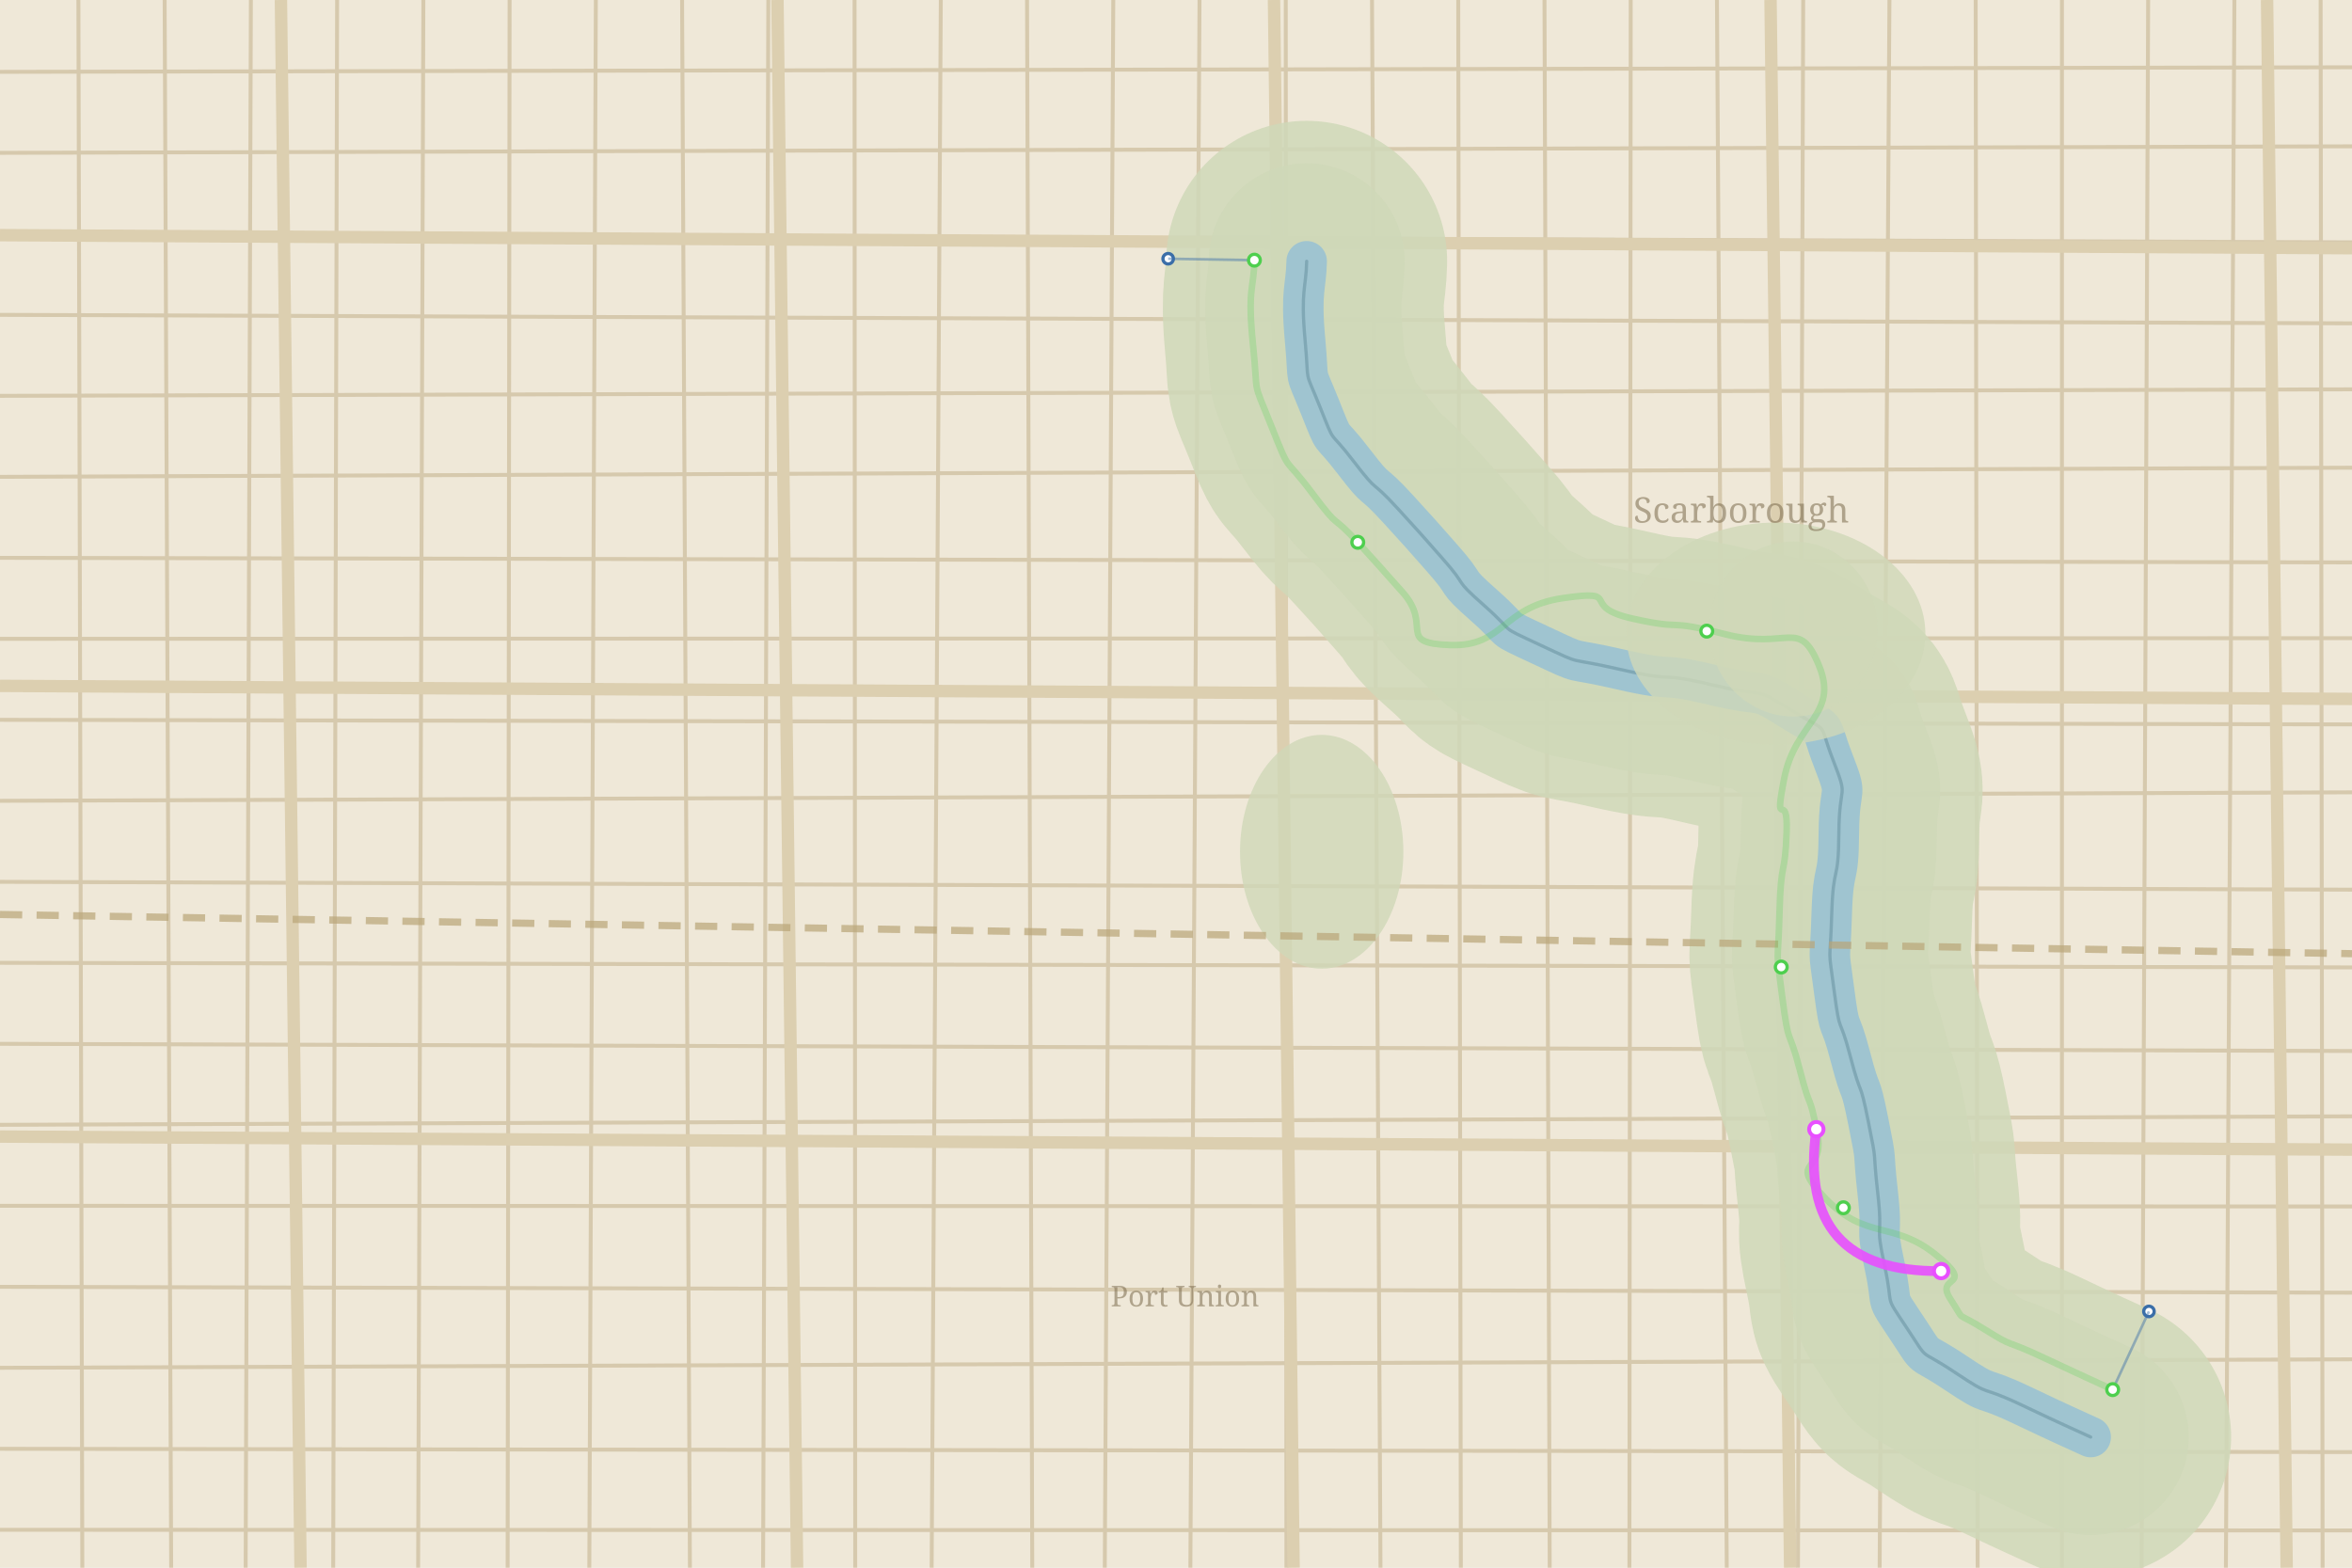
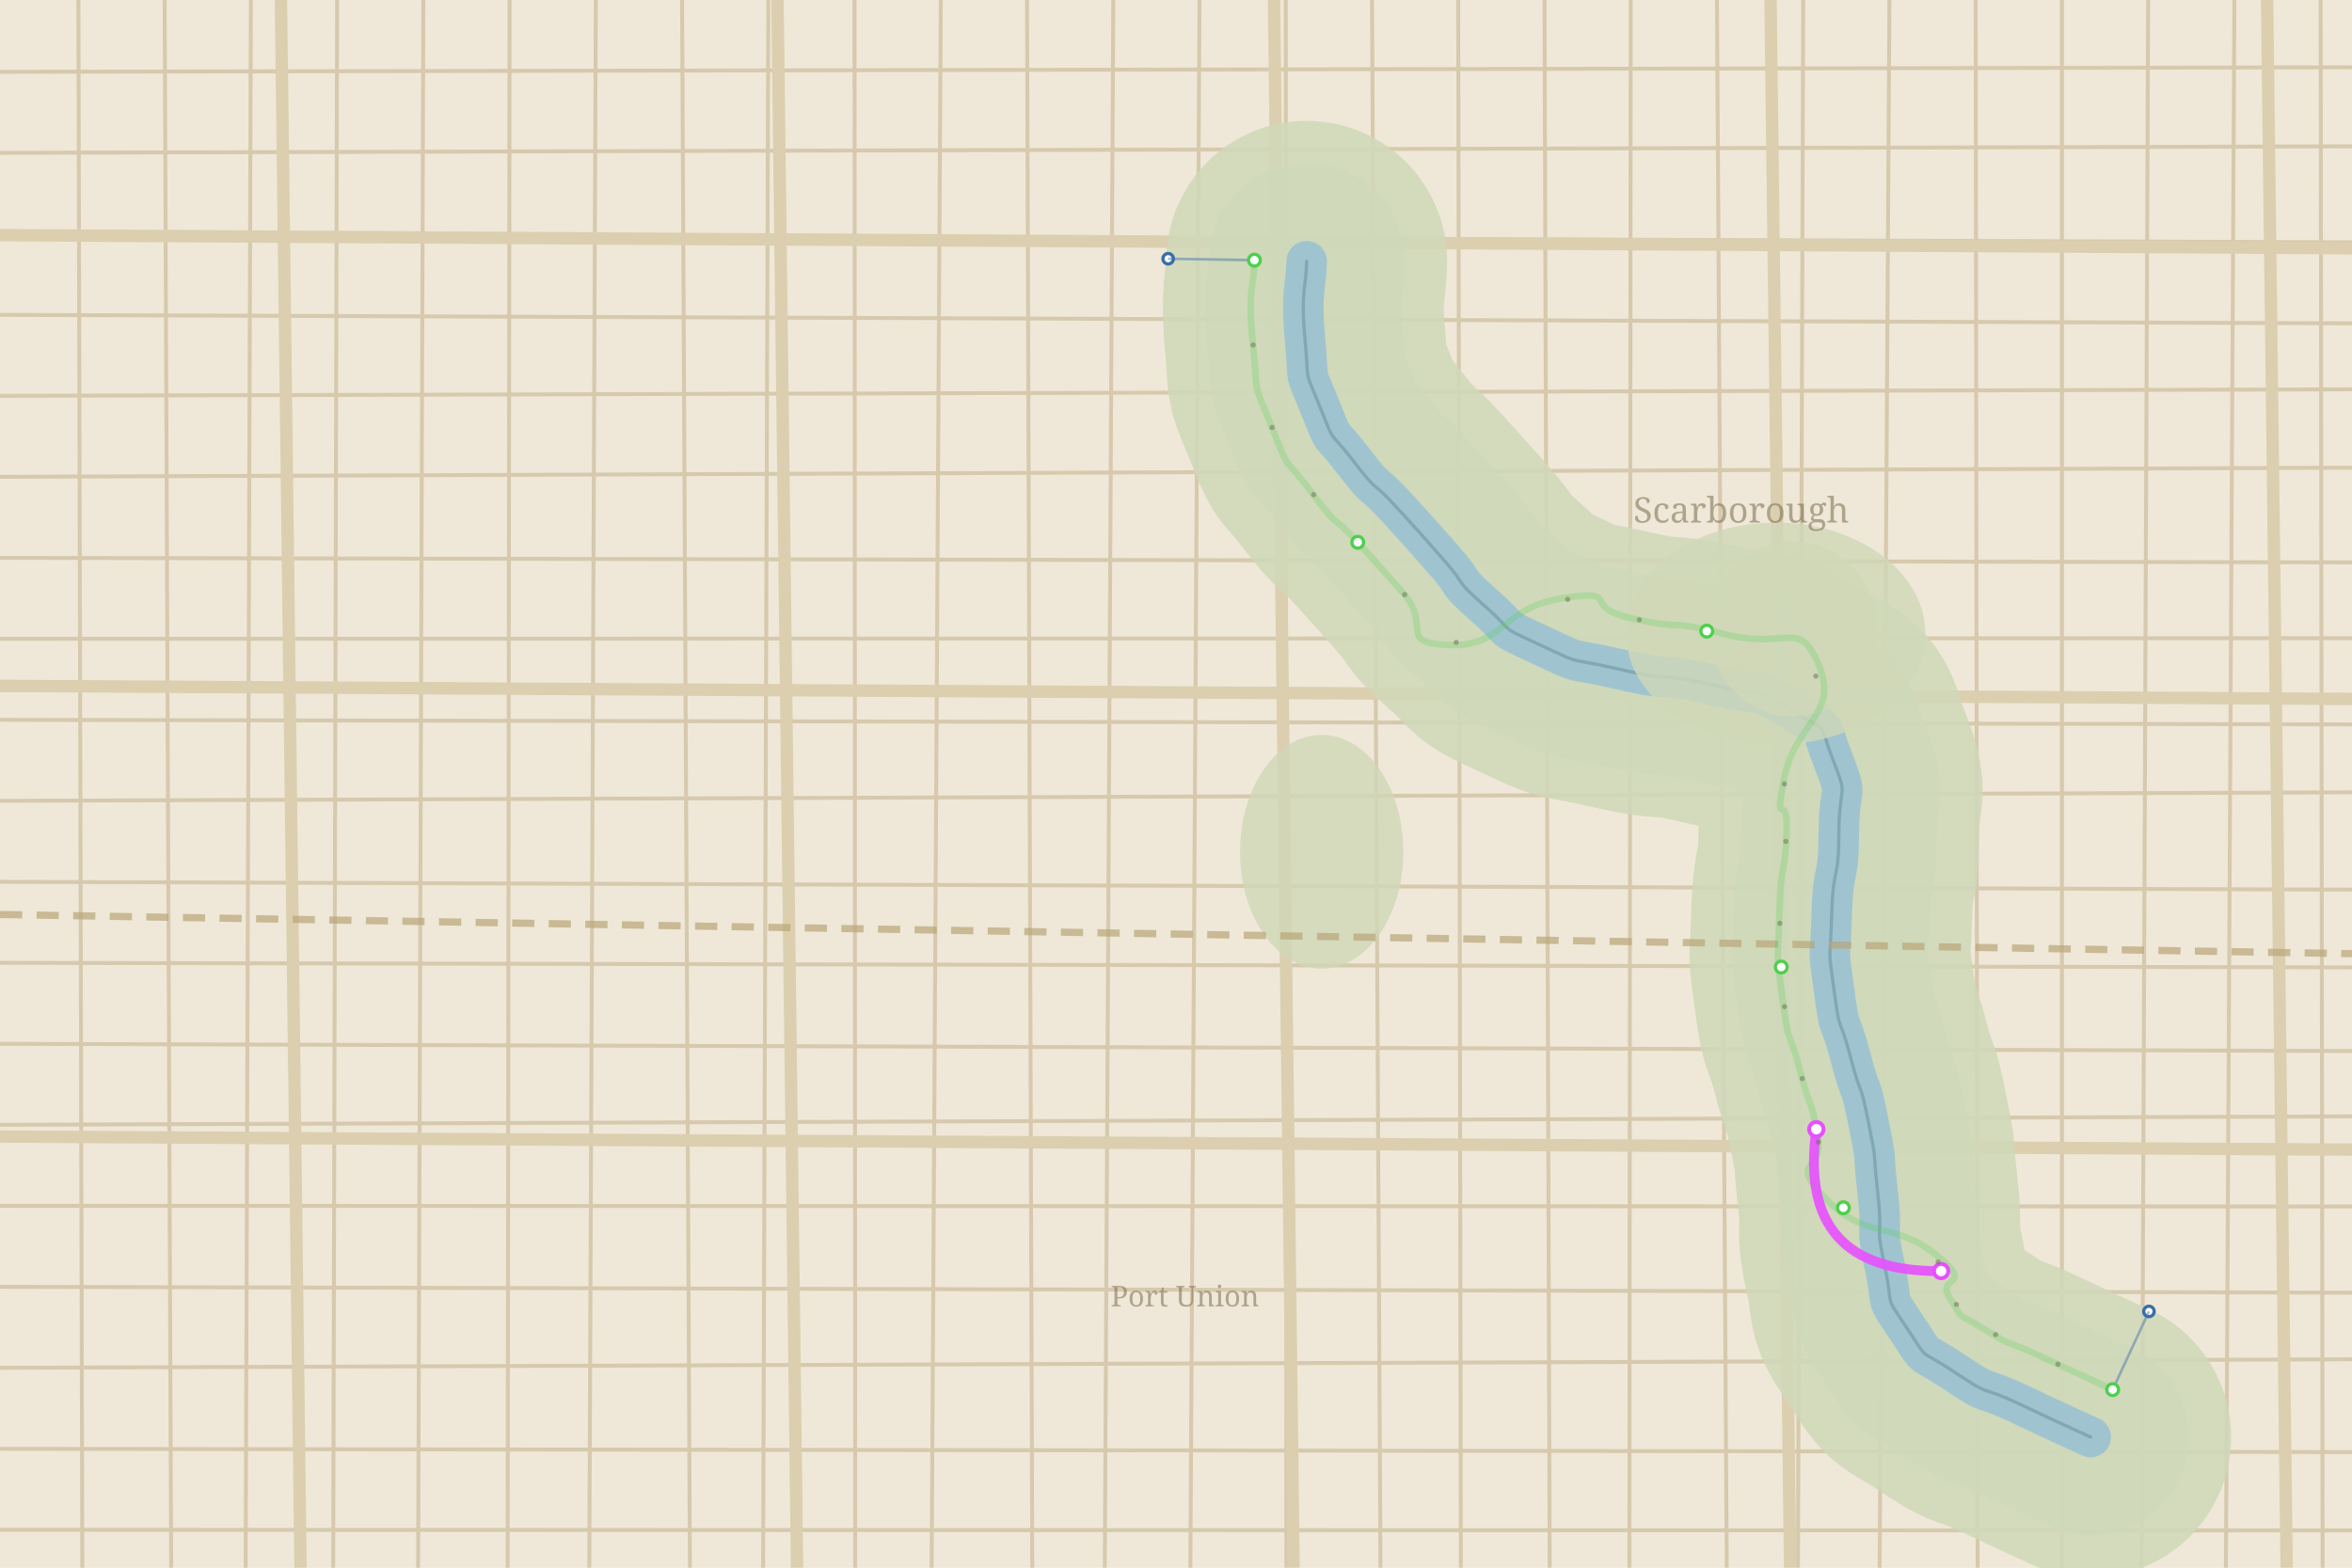
<svg xmlns="http://www.w3.org/2000/svg" width="3600" height="2400" viewBox="0 0 3600 2400">
  <g id="background">
    <rect width="3600" height="2400" fill="#efe8d8" />
  </g>
  <g id="topo">
    <g id="roads">
      <line x1="120" y1="0" x2="126" y2="2400" stroke="#d6c9ad" stroke-width="6" />
      <line x1="252" y1="0" x2="262" y2="2400" stroke="#d6c9ad" stroke-width="6" />
      <line x1="384" y1="0" x2="376" y2="2400" stroke="#d6c9ad" stroke-width="6" />
      <line x1="516" y1="0" x2="510" y2="2400" stroke="#d6c9ad" stroke-width="6" />
      <line x1="648" y1="0" x2="640" y2="2400" stroke="#d6c9ad" stroke-width="6" />
      <line x1="780" y1="0" x2="777" y2="2400" stroke="#d6c9ad" stroke-width="6" />
      <line x1="912" y1="0" x2="902" y2="2400" stroke="#d6c9ad" stroke-width="6" />
      <line x1="1044" y1="0" x2="1056" y2="2400" stroke="#d6c9ad" stroke-width="6" />
      <line x1="1176" y1="0" x2="1168" y2="2400" stroke="#d6c9ad" stroke-width="6" />
      <line x1="1308" y1="0" x2="1309" y2="2400" stroke="#d6c9ad" stroke-width="6" />
      <line x1="1440" y1="0" x2="1426" y2="2400" stroke="#d6c9ad" stroke-width="6" />
      <line x1="1572" y1="0" x2="1580" y2="2400" stroke="#d6c9ad" stroke-width="6" />
      <line x1="1704" y1="0" x2="1691" y2="2400" stroke="#d6c9ad" stroke-width="6" />
      <line x1="1836" y1="0" x2="1822" y2="2400" stroke="#d6c9ad" stroke-width="6" />
      <line x1="1968" y1="0" x2="1969" y2="2400" stroke="#d6c9ad" stroke-width="6" />
      <line x1="2100" y1="0" x2="2113" y2="2400" stroke="#d6c9ad" stroke-width="6" />
      <line x1="2232" y1="0" x2="2236" y2="2400" stroke="#d6c9ad" stroke-width="6" />
      <line x1="2364" y1="0" x2="2372" y2="2400" stroke="#d6c9ad" stroke-width="6" />
      <line x1="2496" y1="0" x2="2494" y2="2400" stroke="#d6c9ad" stroke-width="6" />
      <line x1="2628" y1="0" x2="2643" y2="2400" stroke="#d6c9ad" stroke-width="6" />
      <line x1="2760" y1="0" x2="2752" y2="2400" stroke="#d6c9ad" stroke-width="6" />
      <line x1="2892" y1="0" x2="2877" y2="2400" stroke="#d6c9ad" stroke-width="6" />
      <line x1="3024" y1="0" x2="3027" y2="2400" stroke="#d6c9ad" stroke-width="6" />
      <line x1="3156" y1="0" x2="3156" y2="2400" stroke="#d6c9ad" stroke-width="6" />
      <line x1="3288" y1="0" x2="3278" y2="2400" stroke="#d6c9ad" stroke-width="6" />
      <line x1="3420" y1="0" x2="3407" y2="2400" stroke="#d6c9ad" stroke-width="6" />
      <line x1="3552" y1="0" x2="3555" y2="2400" stroke="#d6c9ad" stroke-width="6" />
      <line x1="0" y1="110" x2="3600" y2="103" stroke="#d6c9ad" stroke-width="6" />
      <line x1="0" y1="234" x2="3600" y2="224" stroke="#d6c9ad" stroke-width="6" />
      <line x1="0" y1="358" x2="3600" y2="371" stroke="#d6c9ad" stroke-width="6" />
      <line x1="0" y1="482" x2="3600" y2="495" stroke="#d6c9ad" stroke-width="6" />
      <line x1="0" y1="606" x2="3600" y2="596" stroke="#d6c9ad" stroke-width="6" />
      <line x1="0" y1="730" x2="3600" y2="716" stroke="#d6c9ad" stroke-width="6" />
      <line x1="0" y1="854" x2="3600" y2="861" stroke="#d6c9ad" stroke-width="6" />
      <line x1="0" y1="978" x2="3600" y2="977" stroke="#d6c9ad" stroke-width="6" />
      <line x1="0" y1="1102" x2="3600" y2="1109" stroke="#d6c9ad" stroke-width="6" />
      <line x1="0" y1="1226" x2="3600" y2="1213" stroke="#d6c9ad" stroke-width="6" />
      <line x1="0" y1="1350" x2="3600" y2="1362" stroke="#d6c9ad" stroke-width="6" />
      <line x1="0" y1="1474" x2="3600" y2="1481" stroke="#d6c9ad" stroke-width="6" />
      <line x1="0" y1="1598" x2="3600" y2="1609" stroke="#d6c9ad" stroke-width="6" />
      <line x1="0" y1="1722" x2="3600" y2="1709" stroke="#d6c9ad" stroke-width="6" />
      <line x1="0" y1="1846" x2="3600" y2="1847" stroke="#d6c9ad" stroke-width="6" />
      <line x1="0" y1="1970" x2="3600" y2="1979" stroke="#d6c9ad" stroke-width="6" />
      <line x1="0" y1="2094" x2="3600" y2="2081" stroke="#d6c9ad" stroke-width="6" />
      <line x1="0" y1="2218" x2="3600" y2="2223" stroke="#d6c9ad" stroke-width="6" />
      <line x1="0" y1="2342" x2="3600" y2="2343" stroke="#d6c9ad" stroke-width="6" />
      <line x1="430" y1="0" x2="460" y2="2400" stroke="#dccfb0" stroke-width="19" />
      <line x1="1190" y1="0" x2="1220" y2="2400" stroke="#dccfb0" stroke-width="19" />
      <line x1="1950" y1="0" x2="1980" y2="2400" stroke="#dccfb0" stroke-width="19" />
      <line x1="2710" y1="0" x2="2740" y2="2400" stroke="#dccfb0" stroke-width="19" />
      <line x1="3470" y1="0" x2="3500" y2="2400" stroke="#dccfb0" stroke-width="19" />
      <line x1="0" y1="360" x2="3600" y2="380" stroke="#dccfb0" stroke-width="19" />
      <line x1="0" y1="1050" x2="3600" y2="1070" stroke="#dccfb0" stroke-width="19" />
      <line x1="0" y1="1740" x2="3600" y2="1760" stroke="#dccfb0" stroke-width="19" />
    </g>
    <g id="water">
      <path d="M2000.0 400.0 C1999.2 440.7 1990.6 444.1 1997.5 519.8 C2004.4 595.6 1994.9 559.4 2020.3 622.8 C2045.7 686.3 2031.4 653.3 2072.1 706.5 C2112.9 759.7 2094.5 729.4 2140.1 779.3 C2185.8 829.2 2161.5 802.9 2206.4 853.3 C2251.3 903.7 2220.5 881.7 2272.3 927.5 C2324.1 973.4 2288.0 954.9 2358.8 988.1 C2429.7 1021.2 2391.2 1004.3 2480.7 1025.0 C2570.3 1045.6 2533.4 1027.6 2622.2 1048.8 C2711.1 1070.0 2679.6 1048.4 2741.9 1087.2 C2804.2 1126.0 2780.8 1099.1 2805.5 1163.0 C2830.2 1226.9 2815.2 1194.3 2814.6 1275.1 C2814.0 1355.9 2806.1 1318.6 2803.6 1400.6 C2801.1 1482.6 2797.5 1442.5 2807.3 1516.4 C2817.0 1590.2 2814.4 1549.4 2832.3 1617.9 C2850.1 1686.3 2845.6 1646.8 2859.8 1717.7 C2874.1 1788.6 2865.7 1751.6 2874.1 1826.3 C2882.5 1901.1 2869.4 1867.3 2884.6 1937.6 C2899.7 2007.8 2881.7 1977.3 2918.6 2033.0 C2955.5 2088.8 2933.0 2061.3 2993.1 2101.6 C3053.2 2141.8 3025.1 2118.0 3095.5 2151.5 C3165.8 2185.0 3164.5 2183.5 3200.0 2200.0" fill="none" stroke="#cfd8b8" stroke-width="430" stroke-linecap="round" stroke-linejoin="round" opacity=".85" />
      <path d="M2000.0 400.0 C1999.2 440.7 1990.6 444.1 1997.5 519.8 C2004.4 595.6 1994.9 559.4 2020.3 622.8 C2045.7 686.3 2031.4 653.3 2072.1 706.5 C2112.9 759.7 2094.5 729.4 2140.1 779.3 C2185.8 829.2 2161.5 802.9 2206.4 853.3 C2251.3 903.7 2220.5 881.7 2272.3 927.5 C2324.1 973.4 2288.0 954.9 2358.8 988.1 C2429.7 1021.2 2391.2 1004.3 2480.7 1025.0 C2570.3 1045.6 2533.4 1027.6 2622.2 1048.8 C2711.1 1070.0 2679.6 1048.4 2741.9 1087.2 C2804.2 1126.0 2780.8 1099.1 2805.5 1163.0 C2830.2 1226.9 2815.2 1194.3 2814.6 1275.1 C2814.0 1355.9 2806.1 1318.6 2803.6 1400.6 C2801.1 1482.6 2797.5 1442.5 2807.3 1516.4 C2817.0 1590.2 2814.4 1549.4 2832.3 1617.9 C2850.1 1686.3 2845.6 1646.8 2859.8 1717.7 C2874.1 1788.6 2865.7 1751.6 2874.1 1826.3 C2882.5 1901.1 2869.4 1867.3 2884.6 1937.6 C2899.7 2007.8 2881.7 1977.3 2918.6 2033.0 C2955.5 2088.8 2933.0 2061.3 2993.1 2101.6 C3053.2 2141.8 3025.1 2118.0 3095.5 2151.5 C3165.8 2185.0 3164.5 2183.5 3200.0 2200.0" fill="none" stroke="#cfd8b8" stroke-width="300" stroke-linecap="round" stroke-linejoin="round" opacity=".85" />
      <path d="M2000.0 400.0 C1999.2 440.7 1990.6 444.1 1997.5 519.8 C2004.4 595.6 1994.9 559.4 2020.3 622.8 C2045.7 686.3 2031.4 653.3 2072.1 706.5 C2112.9 759.7 2094.5 729.4 2140.1 779.3 C2185.8 829.2 2161.5 802.9 2206.4 853.3 C2251.3 903.7 2220.5 881.7 2272.3 927.5 C2324.1 973.4 2288.0 954.9 2358.8 988.1 C2429.7 1021.2 2391.2 1004.3 2480.7 1025.0 C2570.3 1045.6 2533.4 1027.6 2622.2 1048.8 C2711.1 1070.0 2679.6 1048.4 2741.9 1087.2 C2804.2 1126.0 2780.8 1099.1 2805.5 1163.0 C2830.2 1226.9 2815.2 1194.3 2814.6 1275.1 C2814.0 1355.9 2806.1 1318.6 2803.6 1400.6 C2801.1 1482.6 2797.5 1442.5 2807.3 1516.4 C2817.0 1590.2 2814.4 1549.4 2832.3 1617.9 C2850.1 1686.3 2845.6 1646.8 2859.8 1717.7 C2874.1 1788.6 2865.7 1751.6 2874.1 1826.3 C2882.5 1901.1 2869.4 1867.3 2884.6 1937.6 C2899.7 2007.8 2881.7 1977.3 2918.6 2033.0 C2955.5 2088.8 2933.0 2061.3 2993.1 2101.6 C3053.2 2141.8 3025.1 2118.0 3095.5 2151.5 C3165.8 2185.0 3164.5 2183.5 3200.0 2200.0" fill="none" stroke="#9fc4d0" stroke-width="62" stroke-linecap="round" stroke-linejoin="round" />
      <path d="M2000.0 400.0 C1999.2 440.7 1990.6 444.1 1997.5 519.8 C2004.4 595.6 1994.9 559.4 2020.3 622.8 C2045.7 686.3 2031.4 653.3 2072.1 706.5 C2112.9 759.7 2094.5 729.4 2140.1 779.3 C2185.8 829.2 2161.5 802.9 2206.4 853.3 C2251.3 903.7 2220.5 881.7 2272.3 927.5 C2324.1 973.4 2288.0 954.9 2358.8 988.1 C2429.7 1021.2 2391.2 1004.3 2480.7 1025.0 C2570.3 1045.6 2533.4 1027.6 2622.2 1048.8 C2711.1 1070.0 2679.6 1048.4 2741.9 1087.2 C2804.2 1126.0 2780.8 1099.1 2805.5 1163.0 C2830.2 1226.9 2815.2 1194.3 2814.6 1275.1 C2814.0 1355.9 2806.1 1318.6 2803.6 1400.6 C2801.1 1482.6 2797.5 1442.5 2807.3 1516.4 C2817.0 1590.2 2814.4 1549.4 2832.3 1617.9 C2850.1 1686.3 2845.6 1646.8 2859.8 1717.7 C2874.1 1788.6 2865.7 1751.6 2874.1 1826.3 C2882.5 1901.1 2869.4 1867.3 2884.6 1937.6 C2899.7 2007.8 2881.7 1977.3 2918.6 2033.0 C2955.5 2088.8 2933.0 2061.3 2993.1 2101.6 C3053.2 2141.8 3025.1 2118.0 3095.5 2151.5 C3165.8 2185.0 3164.5 2183.5 3200.0 2200.0" fill="none" stroke="#5c8595" stroke-width="5" stroke-linecap="round" opacity=".45" />
      <ellipse cx="2718" cy="970" rx="229" ry="170" fill="#cfd8b8" opacity=".8" />
      <ellipse cx="2023" cy="1304" rx="125" ry="179" fill="#cfd8b8" opacity=".8" />
      <ellipse cx="2745" cy="963" rx="129" ry="134" fill="#cfd8b8" opacity=".8" />
      <line x1="0" y1="1400" x2="3600" y2="1460" stroke="#b9a578" stroke-width="11" stroke-dasharray="34 22" opacity=".7" />
    </g>
    <g id="labels">
      <text x="2500" y="800" font-family="Georgia,serif" font-size="54" fill="#7a6a4c" opacity=".55">Scarborough</text>
      <text x="1700" y="2000" font-family="Georgia,serif" font-size="44" fill="#7a6a4c" opacity=".55">Port Union</text>
    </g>
  </g>
  <path id="route" d="M1920.0 398.3 C1919.3 442.1 1909.0 440.7 1917.8 527.1 C1926.7 613.5 1915.1 575.0 1946.0 652.5 C1976.9 730.1 1962.7 693.7 2008.6 755.1 C2054.6 816.6 2034.2 781.8 2081.1 833.3 C2128.0 884.8 2099.7 854.1 2146.7 906.5 C2193.7 959.0 2135.7 984.4 2219.3 987.5 C2303.0 990.6 2297.7 929.3 2392.7 915.6 C2487.7 901.8 2414.4 928.2 2498.7 947.0 C2583.1 965.8 2543.7 946.4 2640.8 971.0 C2737.9 995.6 2753.6 944.2 2784.3 1019.3 C2814.9 1094.4 2747.7 1105.1 2730.9 1191.9 C2714.0 1278.6 2737.1 1204.3 2734.6 1274.5 C2732.1 1344.6 2725.9 1312.4 2723.7 1398.2 C2721.4 1484.0 2717.4 1445.3 2728.0 1526.8 C2738.6 1608.4 2736.7 1567.8 2754.9 1638.1 C2773.0 1708.3 2767.9 1666.4 2781.4 1733.4 C2794.9 1800.5 2733.0 1771.6 2794.6 1835.3 C2856.3 1899.0 2897.9 1868.5 2962.8 1920.7 C3027.6 1972.9 2959.9 1950.0 2985.4 1988.9 C3010.8 2027.8 2988.5 2004.4 3037.6 2035.1 C3086.8 2065.8 3063.2 2047.9 3129.8 2079.3 C3196.5 2110.6 3198.4 2111.1 3233.7 2127.4" fill="none" stroke="#4ecf4e" stroke-width="10" stroke-linecap="round" opacity=".25" />
  <g id="wishful">
    <path d="M2780.1 1728.7 Q2749.4 1948.2 2971.1 1945.9" fill="none" stroke="#e84fff" stroke-width="15" stroke-linecap="round" opacity=".9" />
    <circle cx="2780.1" cy="1728.7" r="11" fill="#fff" stroke="#e84fff" stroke-width="6" />
    <circle cx="2971.1" cy="1945.9" r="11" fill="#fff" stroke="#e84fff" stroke-width="6" />
  </g>
  <g id="crossings">
    <circle id="link-1" cx="1788.0" cy="396.1" r="8" fill="#fff" stroke="#3b6ea8" stroke-width="5" />
    <line x1="1920.0" y1="398.3" x2="1788.0" y2="396.1" stroke="#3b6ea8" stroke-width="4" opacity=".45" />
    <circle id="link-2" cx="3289.2" cy="2007.7" r="8" fill="#fff" stroke="#3b6ea8" stroke-width="5" />
    <line x1="3233.7" y1="2127.4" x2="3289.2" y2="2007.7" stroke="#3b6ea8" stroke-width="4" opacity=".45" />
  </g>
+   <g id="heights">
+     <circle id="h-145" cx="1918.1" cy="528.2" r="4" fill="#6f6a5e" opacity=".5" />
+     <circle id="h-142" cx="1947.1" cy="654.4" r="4" fill="#6f6a5e" opacity=".5" />
+     <circle id="h-139" cx="2010.6" cy="757.3" r="4" fill="#6f6a5e" opacity=".5" />
+     <circle id="h-132" cx="2150.0" cy="910.3" r="4" fill="#6f6a5e" opacity=".5" />
+     <circle id="h-128" cx="2228.9" cy="983.5" r="4" fill="#6f6a5e" opacity=".5" />
+     <circle id="h-124" cx="2399.5" cy="917.6" r="4" fill="#6f6a5e" opacity=".5" />
+     <circle id="h-121" cx="2509.2" cy="948.8" r="4" fill="#6f6a5e" opacity=".5" />
+     <circle id="h-113" cx="2779.4" cy="1035.1" r="4" fill="#6f6a5e" opacity=".5" />
+     <circle id="h-108" cx="2731.2" cy="1200.2" r="4" fill="#6f6a5e" opacity=".5" />
+     <circle id="h-104" cx="2733.4" cy="1288.1" r="4" fill="#6f6a5e" opacity=".5" />
+     <circle id="h-100" cx="2724.2" cy="1413.5" r="4" fill="#6f6a5e" opacity=".5" />
+     <circle id="h-97" cx="2731.4" cy="1541.1" r="4" fill="#6f6a5e" opacity=".5" />
+     <circle id="h-94" cx="2758.5" cy="1651.2" r="4" fill="#6f6a5e" opacity=".5" />
+     <circle id="h-91" cx="2783.3" cy="1748.4" r="4" fill="#6f6a5e" opacity=".5" />
+     <circle id="h-86" cx="2966.5" cy="1932.0" r="4" fill="#6f6a5e" opacity=".5" />
+     <circle id="h-83" cx="2994.5" cy="1996.9" r="4" fill="#6f6a5e" opacity=".5" />
+     <circle id="h-81" cx="3054.5" cy="2043.2" r="4" fill="#6f6a5e" opacity=".5" />
+     <circle id="h-78" cx="3149.9" cy="2088.5" r="4" fill="#6f6a5e" opacity=".5" />
+   </g>
  <g id="waypoints">
    <circle id="wp-1" cx="1920.0" cy="398.3" r="9" fill="#fff" stroke="#4ecf4e" stroke-width="5" />
    <circle id="wp-2" cx="2078.2" cy="830.2" r="9" fill="#fff" stroke="#4ecf4e" stroke-width="5" />
    <circle id="wp-3" cx="2612.4" cy="966.2" r="9" fill="#fff" stroke="#4ecf4e" stroke-width="5" />
    <circle id="wp-4" cx="2726.4" cy="1480.5" r="9" fill="#fff" stroke="#4ecf4e" stroke-width="5" />
    <circle id="wp-5" cx="2821.5" cy="1849.0" r="9" fill="#fff" stroke="#4ecf4e" stroke-width="5" />
    <circle id="wp-6" cx="3233.7" cy="2127.4" r="9" fill="#fff" stroke="#4ecf4e" stroke-width="5" />
  </g>
</svg>
